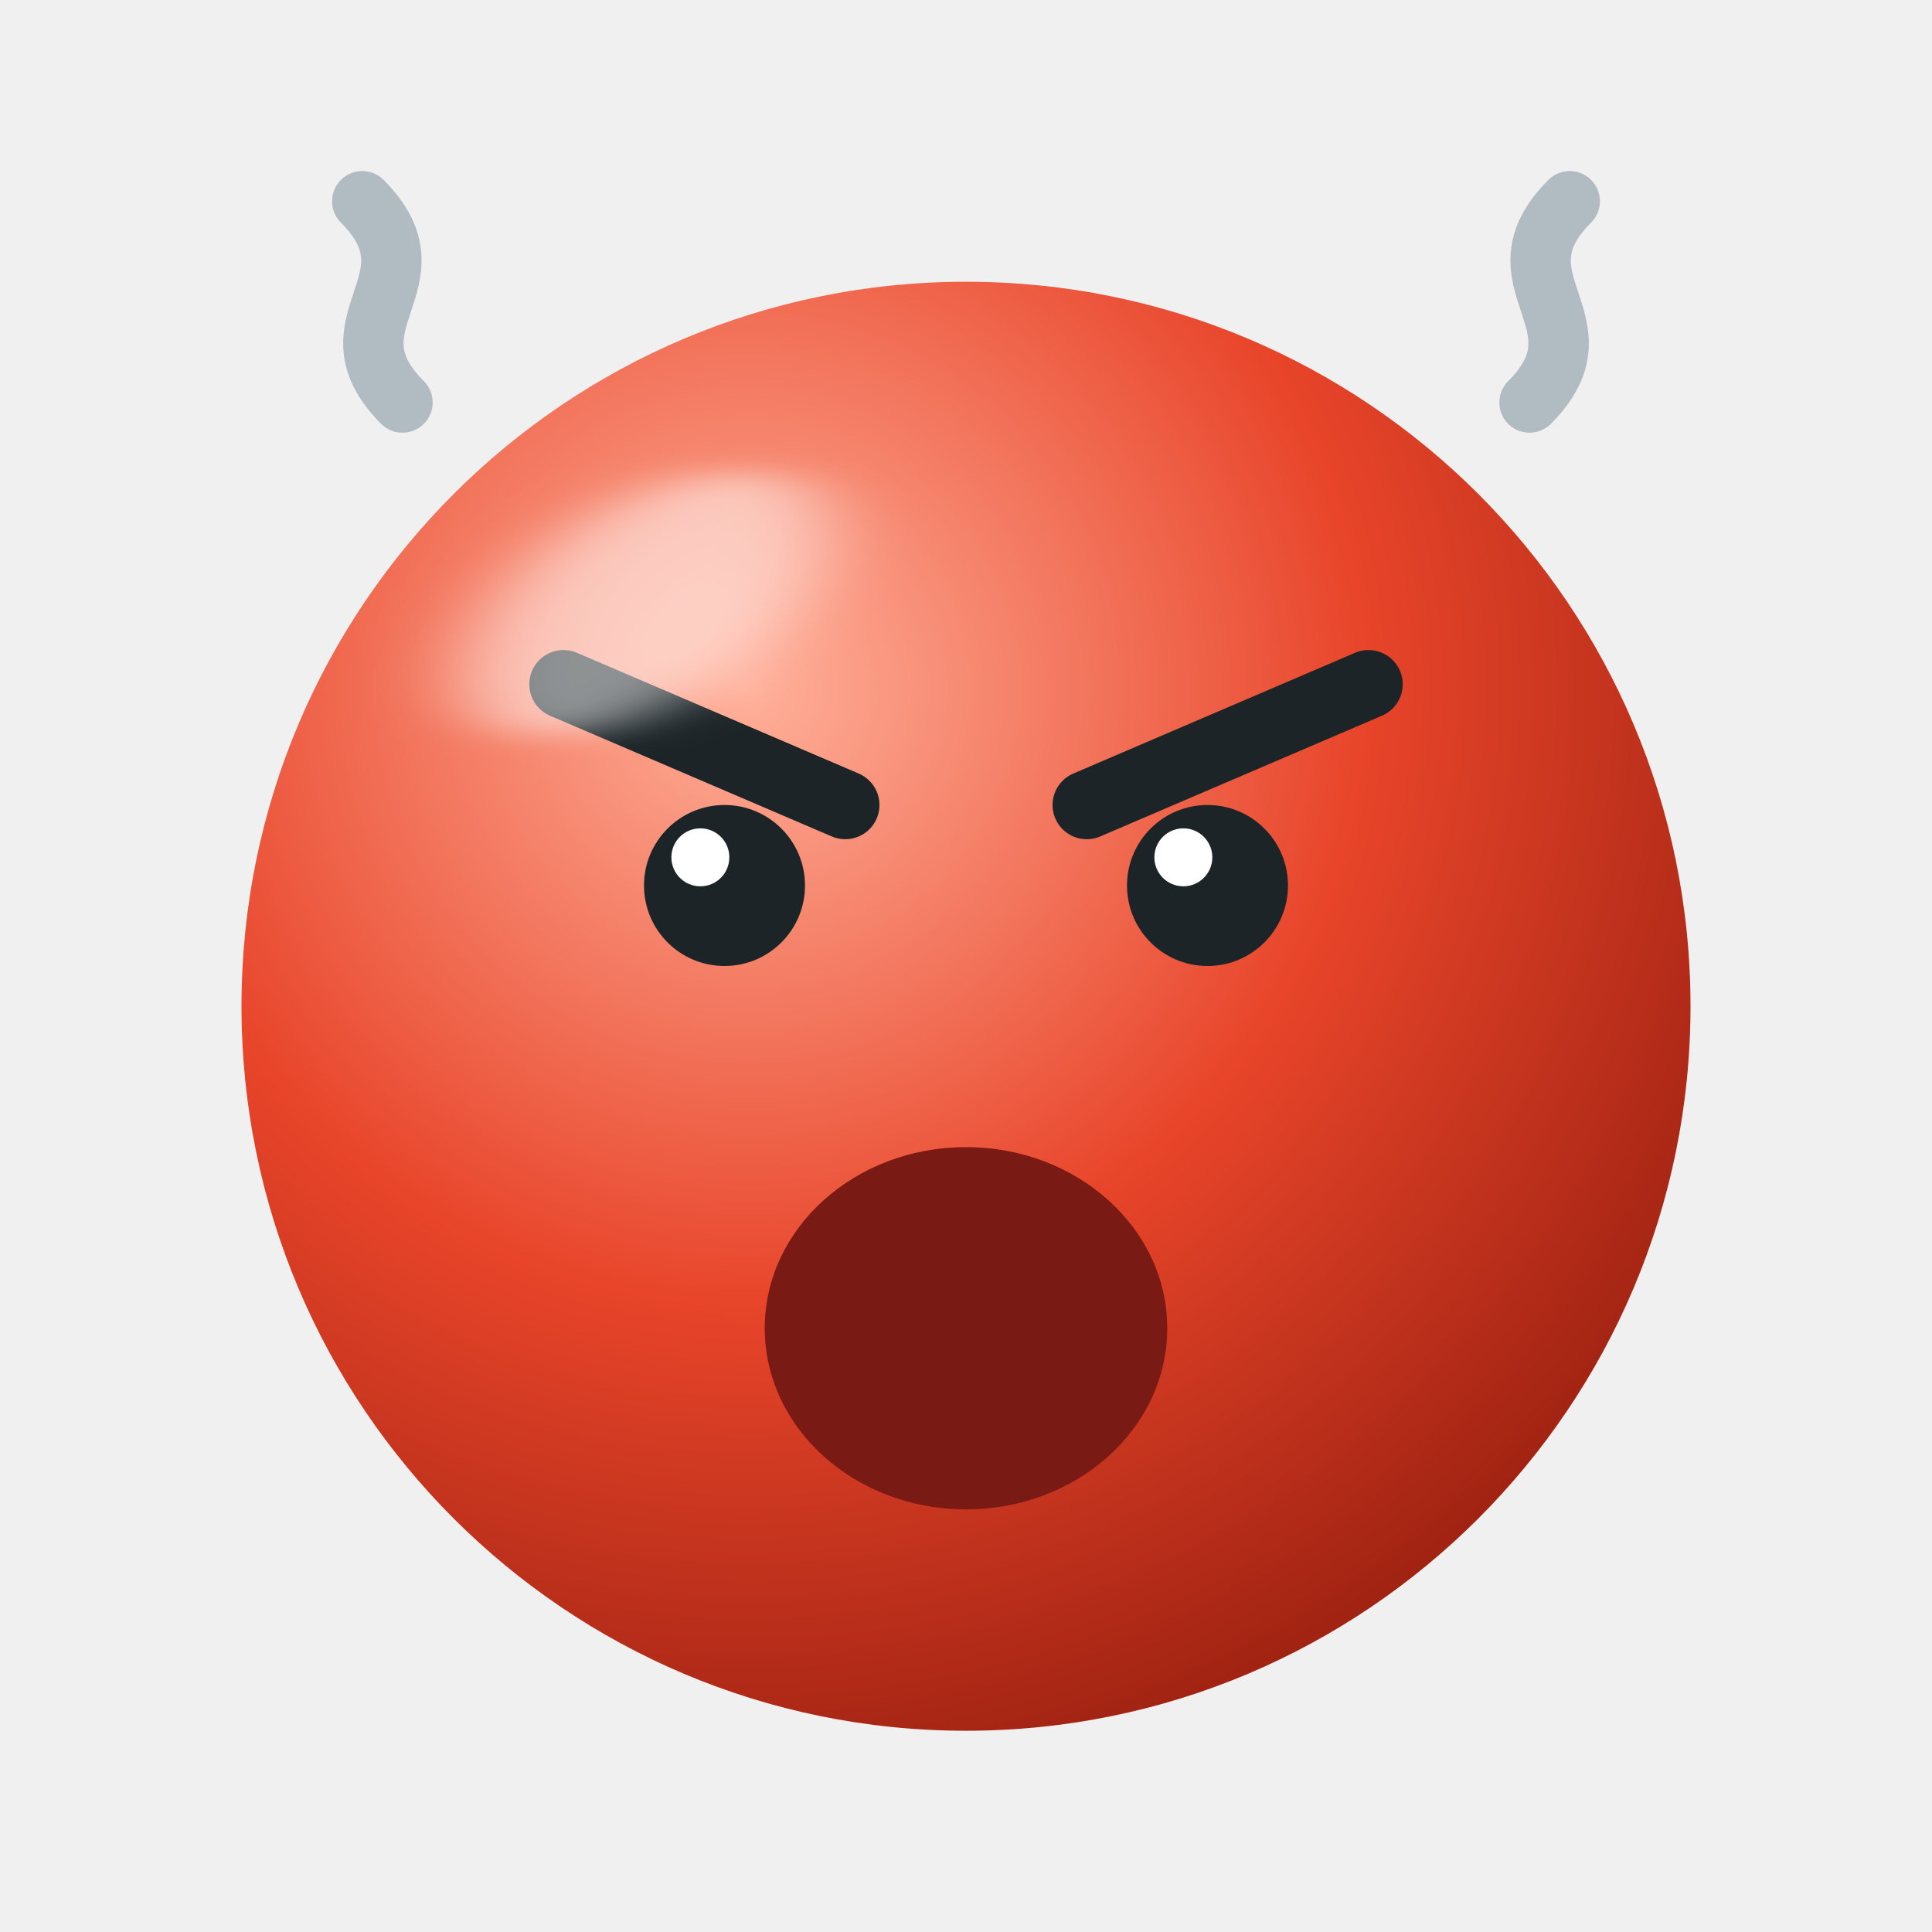
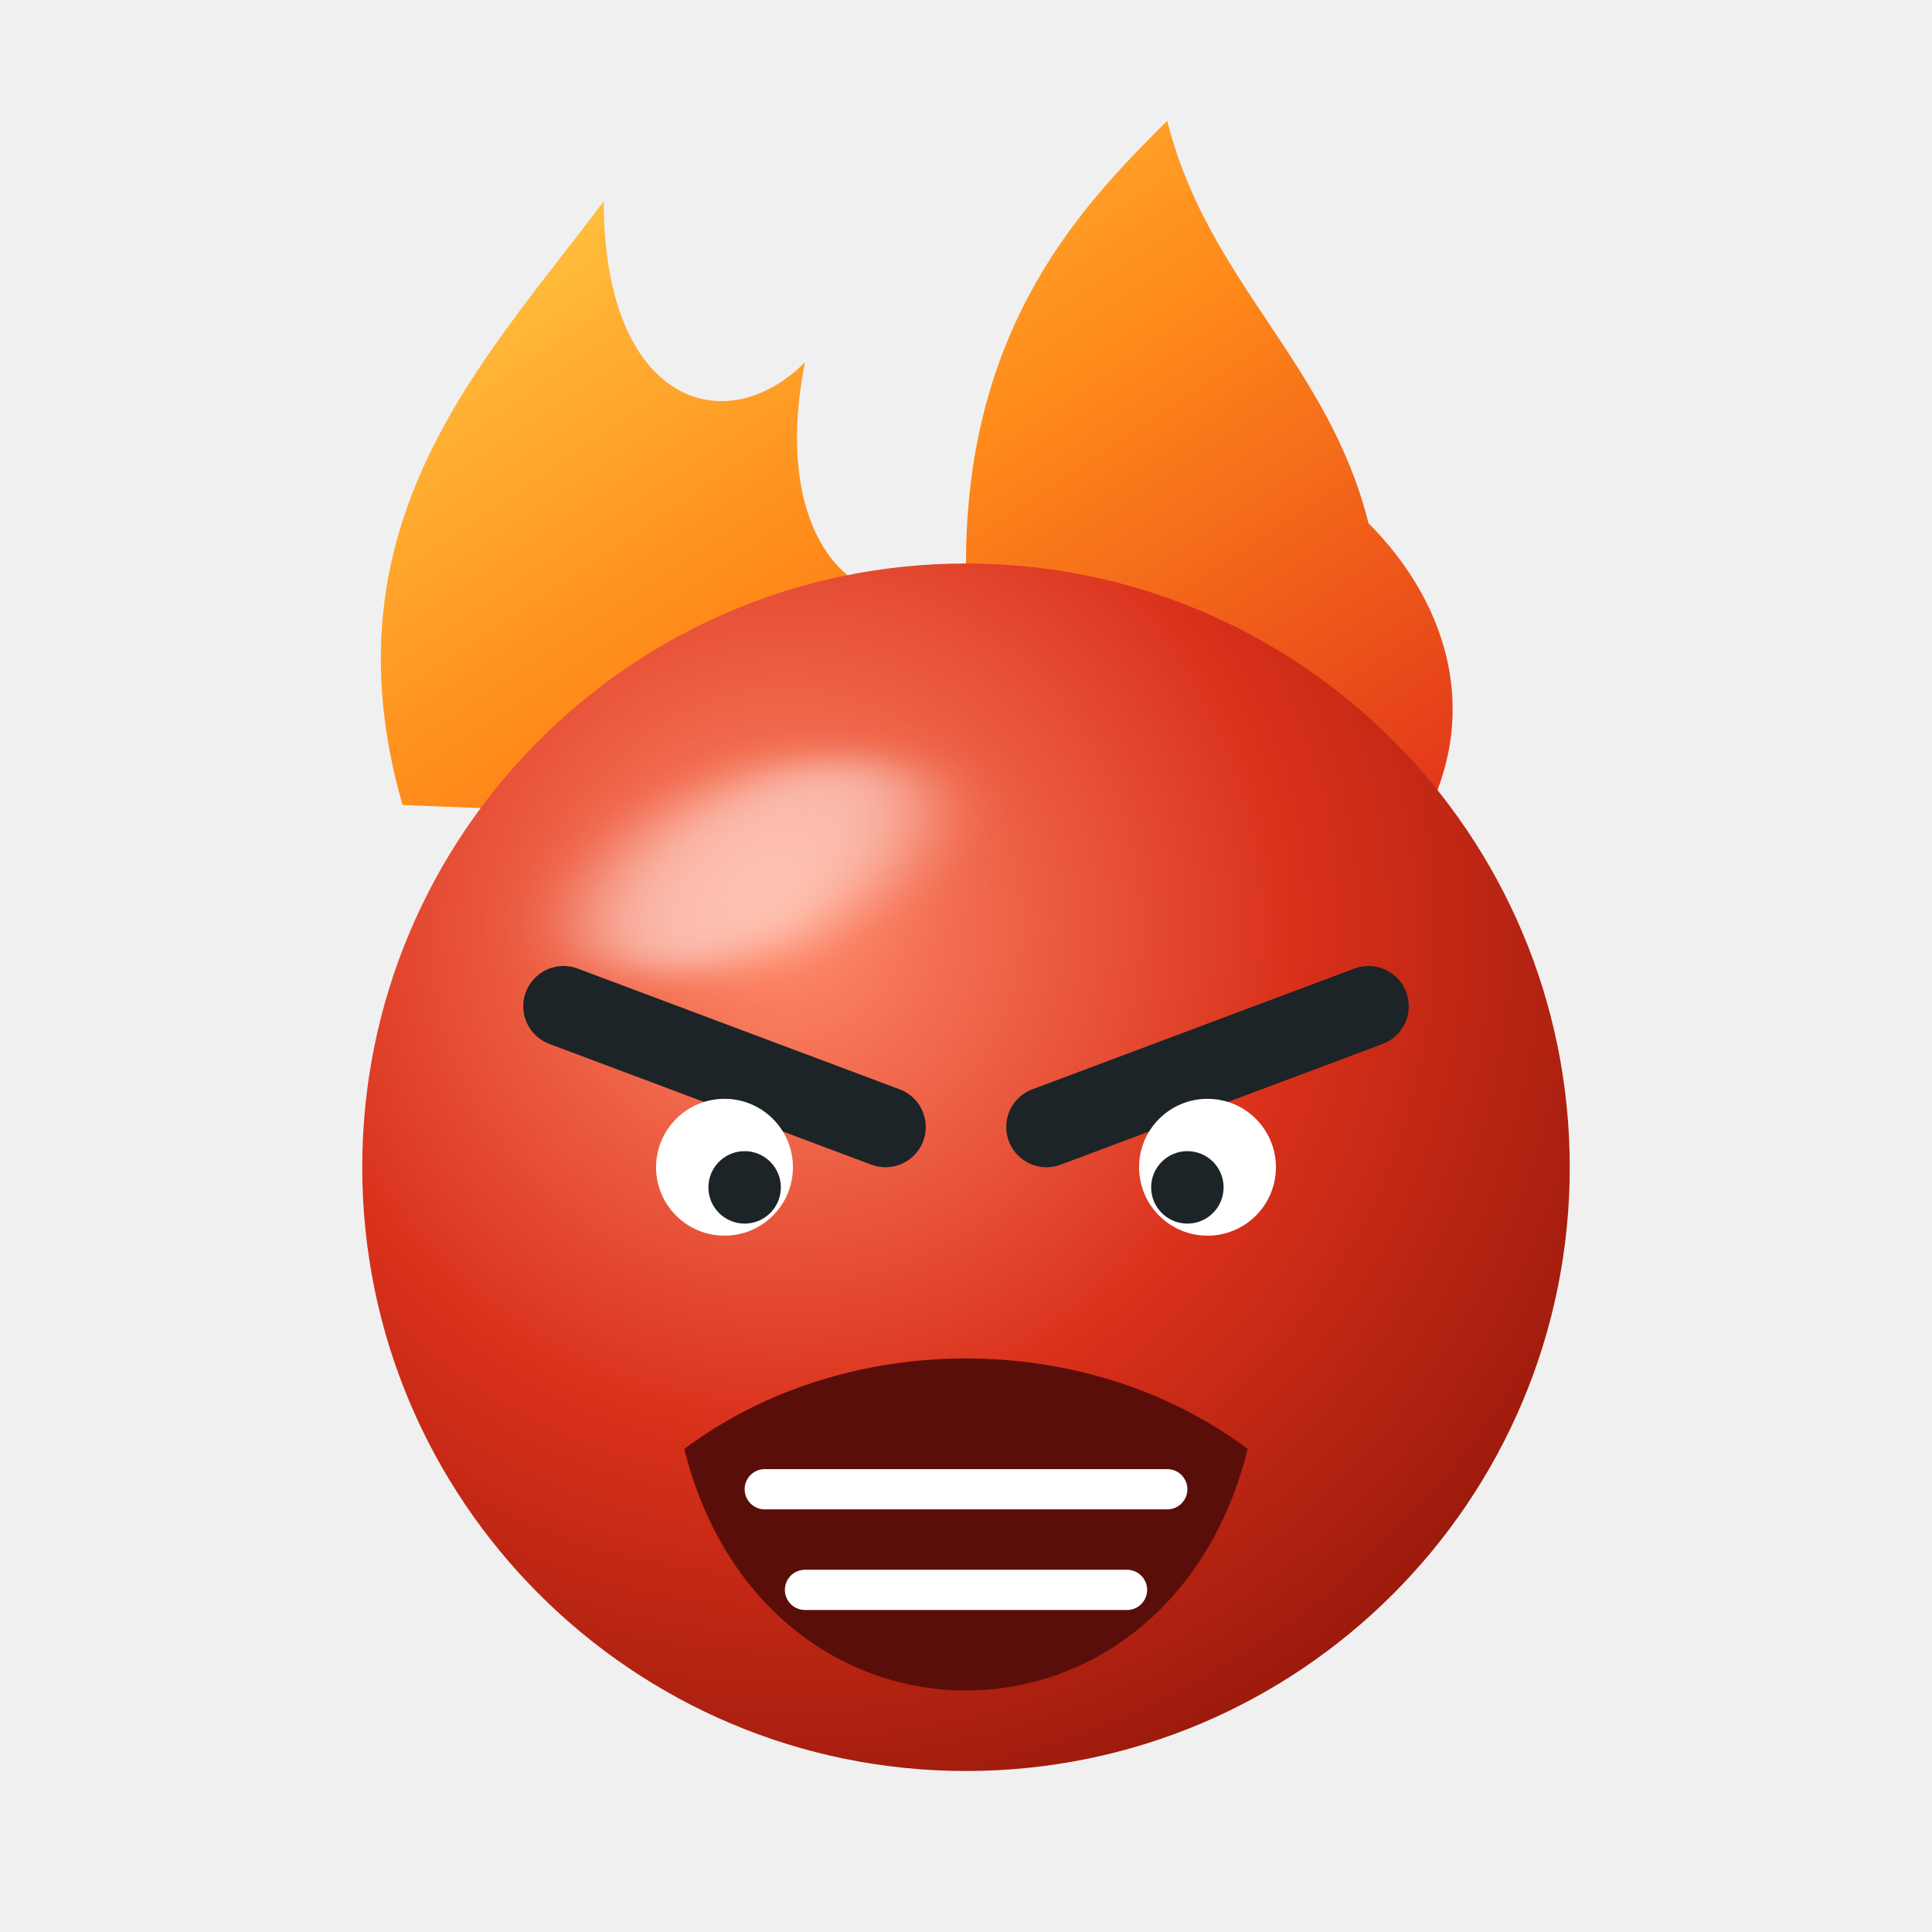
<svg xmlns="http://www.w3.org/2000/svg" viewBox="0 0 96 96" width="96" height="96" role="img">
  <defs>
    <filter id="kb" x="-30%" y="-30%" width="160%" height="160%">
      <feGaussianBlur stdDeviation="1.6" />
    </filter>
    <filter id="kb2" x="-30%" y="-80%" width="160%" height="260%">
      <feGaussianBlur stdDeviation="2.4" />
    </filter>
-     <radialGradient id="furious0" cx="0.35" cy="0.3" r="0.85">
-       <stop offset="0" stop-color="#9bd0f2" />
-       <stop offset="1" stop-color="#3f86c0" />
-     </radialGradient>
+     <linearGradient id="furious0" x1="0" y1="0" x2="1" y2="1">
+       <stop offset="0" stop-color="#ffd54a" />
+       <stop offset="0.5" stop-color="#ff8a1a" />
+       <stop offset="1" stop-color="#e0301a" />
+     </linearGradient>
    <radialGradient id="furious1" cx="0.35" cy="0.3" r="0.85">
-       <stop offset="0" stop-color="#9bd0f2" />
-       <stop offset="1" stop-color="#3f86c0" />
-     </radialGradient>
-     <radialGradient id="furious2" cx="0.35" cy="0.3" r="0.85">
-       <stop offset="0" stop-color="#9bd0f2" />
-       <stop offset="1" stop-color="#3f86c0" />
-     </radialGradient>
-     <radialGradient id="furious3" cx="0.35" cy="0.3" r="0.85">
-       <stop offset="0" stop-color="#9bd0f2" />
-       <stop offset="1" stop-color="#3f86c0" />
-     </radialGradient>
-     <radialGradient id="furious4" cx="0.35" cy="0.3" r="0.85">
-       <stop offset="0" stop-color="#9bd0f2" />
-       <stop offset="1" stop-color="#3f86c0" />
-     </radialGradient>
-     <radialGradient id="furious5" cx="0.35" cy="0.3" r="0.85">
-       <stop offset="0" stop-color="#ff8767" />
-       <stop offset="1" stop-color="#c2331a" />
-     </radialGradient>
-     <radialGradient id="furious6" cx="0.35" cy="0.3" r="0.85">
-       <stop offset="0" stop-color="#ff8767" />
-       <stop offset="1" stop-color="#c2331a" />
-     </radialGradient>
-     <radialGradient id="furious7" cx="0.35" cy="0.28" r="0.85">
-       <stop offset="0" stop-color="#ffb09a" />
-       <stop offset="0.5" stop-color="#e8452a" />
-       <stop offset="1" stop-color="#8f1a0c" />
+       <stop offset="0" stop-color="#ff8a6a" />
+       <stop offset="0.5" stop-color="#d9301a" />
+       <stop offset="1" stop-color="#8a1408" />
    </radialGradient>
  </defs>
-   <circle cx="48" cy="50" r="36" fill="url(#furious7)" />
-   <circle cx="36" cy="44" r="4" fill="#1c2427" />
-   <circle cx="34.8" cy="42.6" r="1.44" fill="#fff" />
-   <circle cx="60" cy="44" r="4" fill="#1c2427" />
-   <circle cx="58.8" cy="42.6" r="1.44" fill="#fff" />
-   <path d="M28 34l14 6M68 34 54 40" fill="none" stroke="#1c2427" stroke-width="3.4" stroke-linecap="round" stroke-linejoin="round" />
-   <ellipse cx="48" cy="66" rx="10" ry="9" fill="#7a1a14" />
-   <path d="M20 20c-4-4 2-6-2-10M76 20c4-4-2-6 2-10" fill="none" stroke="#aab6bc" stroke-width="3" stroke-linecap="round" stroke-linejoin="round" opacity="0.9" />
-   <ellipse cx="32" cy="30" rx="10" ry="5" fill="#fff" opacity="0.5" filter="url(#kb)" transform="rotate(-30 32 30)" />
+   <path d="M20 40c-4-14 4-22 10-30 0 10 6 12 10 8-2 10 4 14 8 10 0-12 6-18 10-22 2 8 8 12 10 20 4 4 6 10 2 16z" fill="url(#furious0)" />
+   <circle cx="48" cy="58" r="30" fill="url(#furious1)" />
+   <ellipse cx="37.5" cy="43" rx="9" ry="4.2" fill="#fff" opacity="0.5" filter="url(#kb)" transform="rotate(-25 37.5 43)" />
+   <path d="M28 50l16 6M68 50 52 56" fill="none" stroke="#1c2427" stroke-width="4" stroke-linecap="round" stroke-linejoin="round" />
+   <circle cx="36" cy="58" r="3.4" fill="#fff" />
+   <circle cx="60" cy="58" r="3.4" fill="#fff" />
+   <circle cx="37" cy="59" r="1.8" fill="#1c2427" />
+   <circle cx="59" cy="59" r="1.8" fill="#1c2427" />
+   <path d="M34 72c8-6 20-6 28 0-2 8-8 12-14 12s-12-4-14-12z" fill="#5a0e0a" />
+   <path d="M38 74h20M40 79h16" fill="none" stroke="#fff" stroke-width="2" stroke-linecap="round" stroke-linejoin="round" />
</svg>
